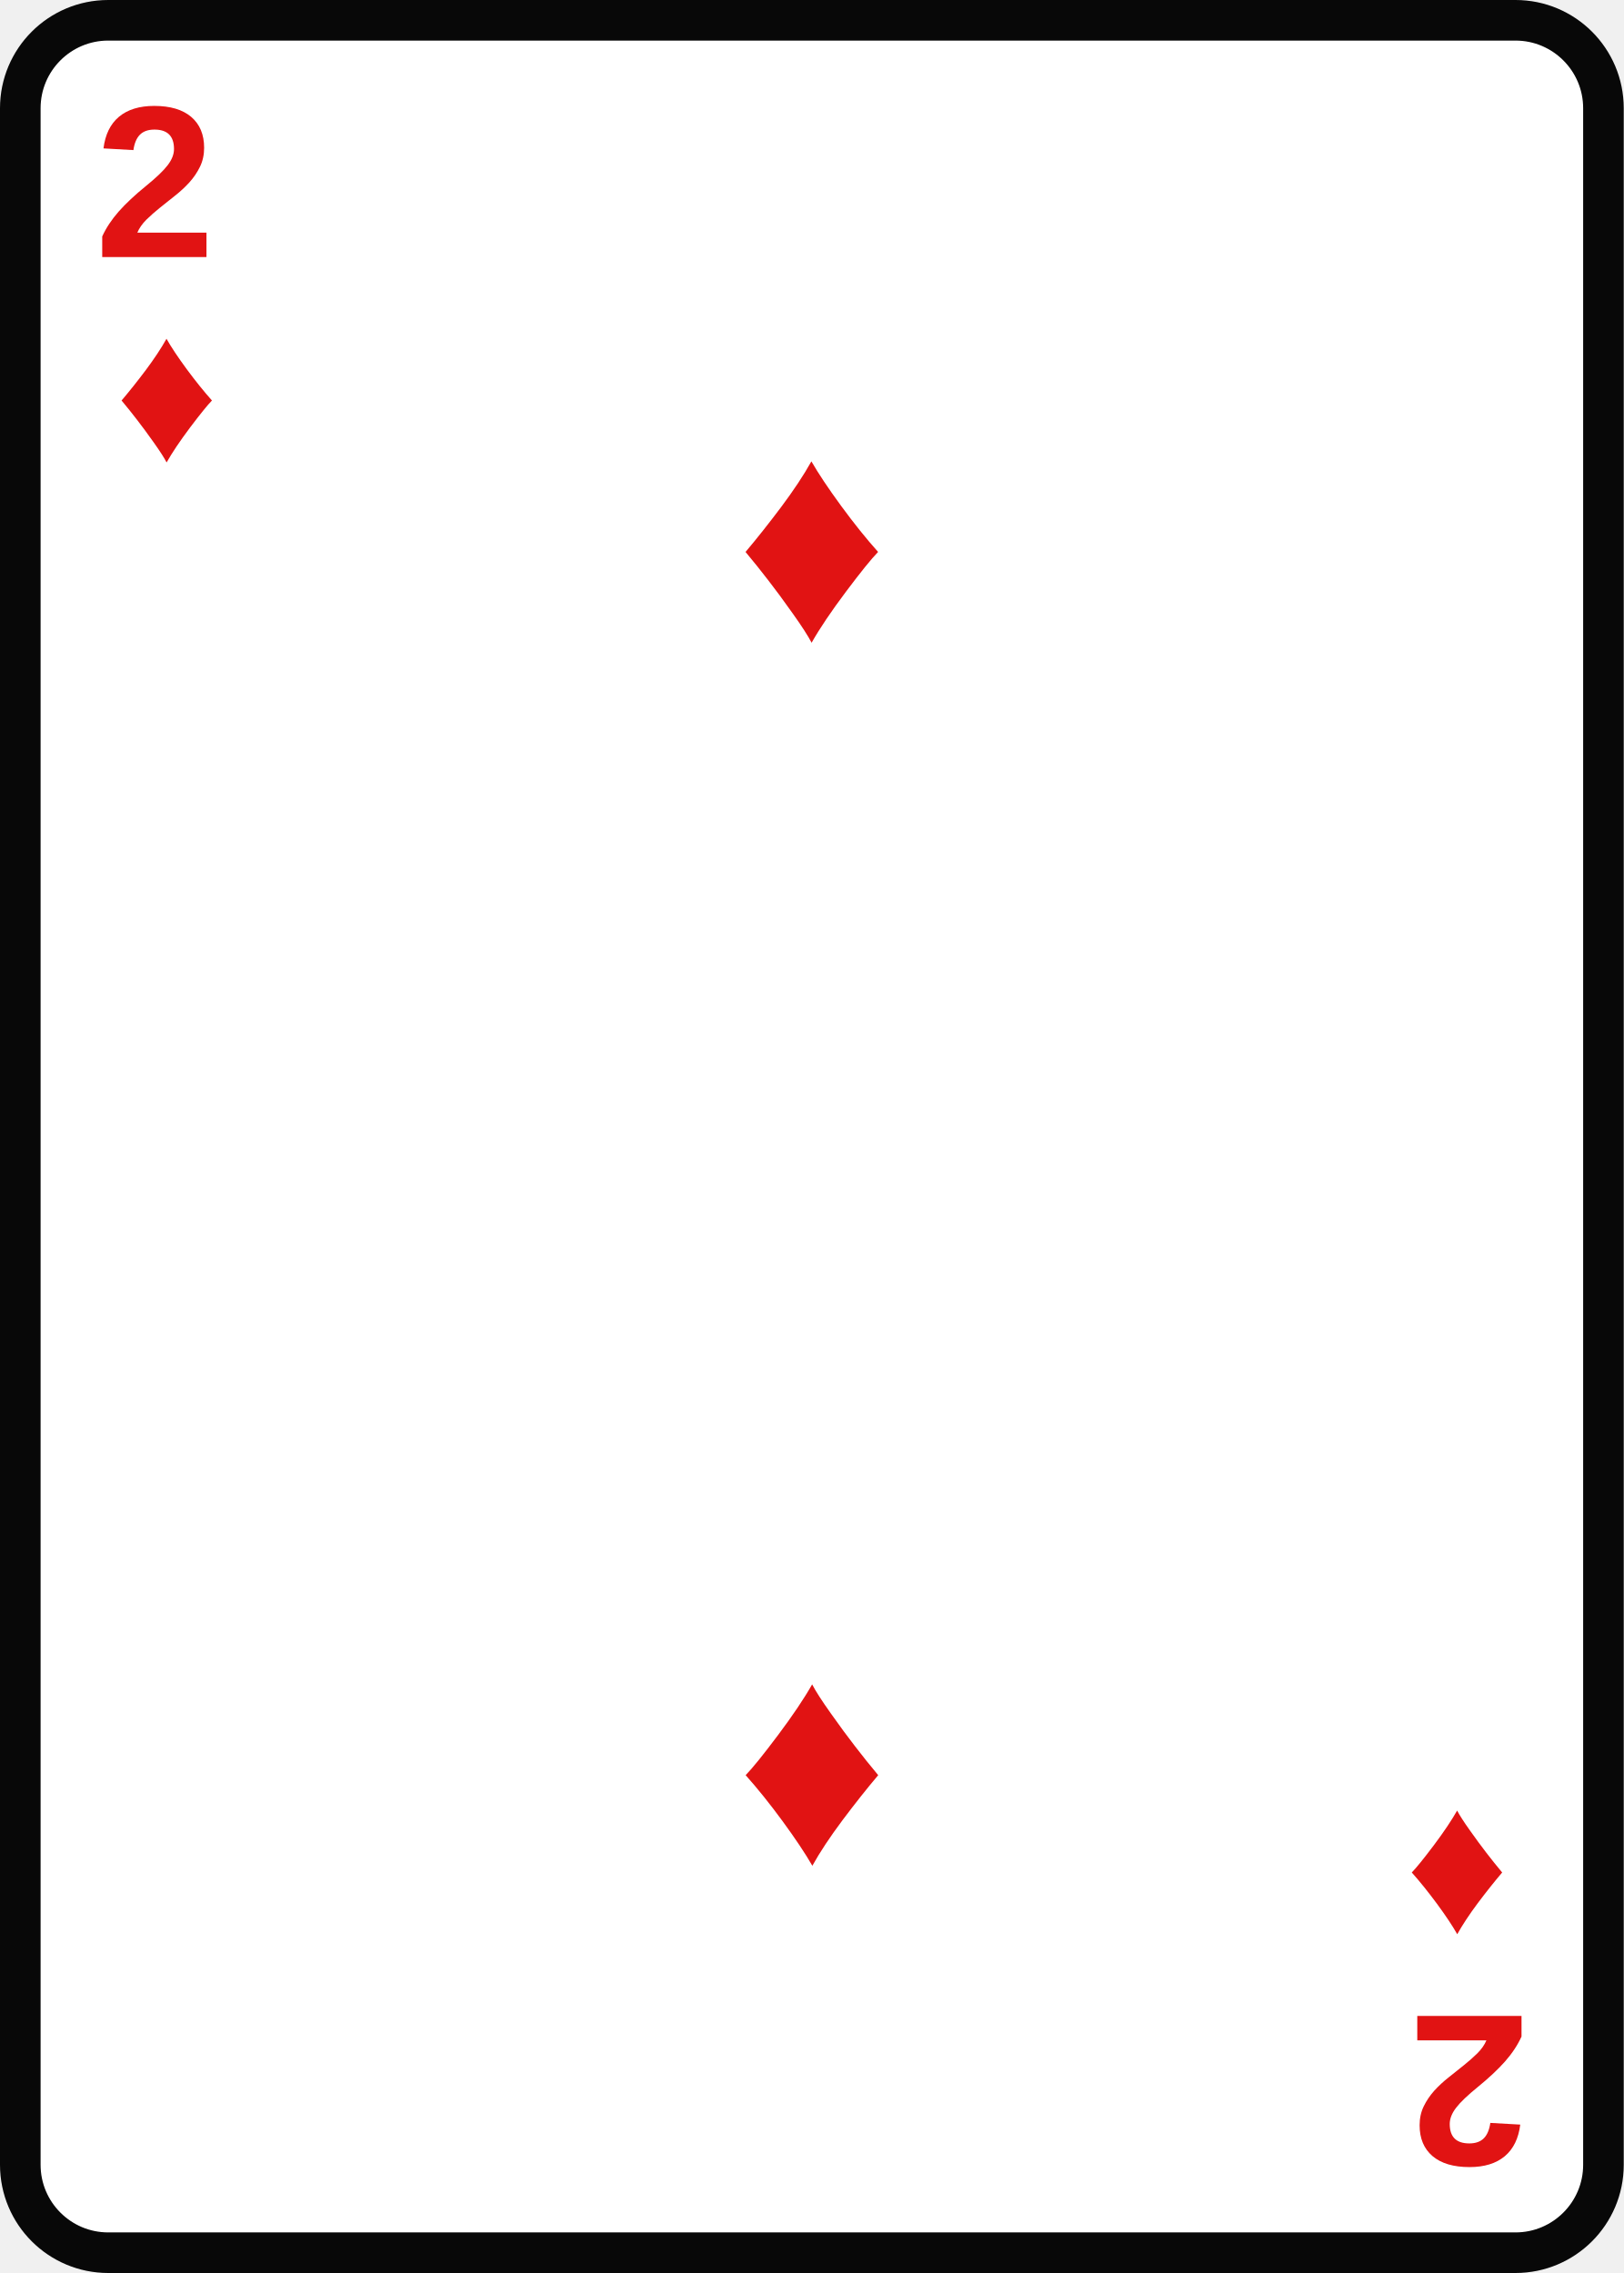
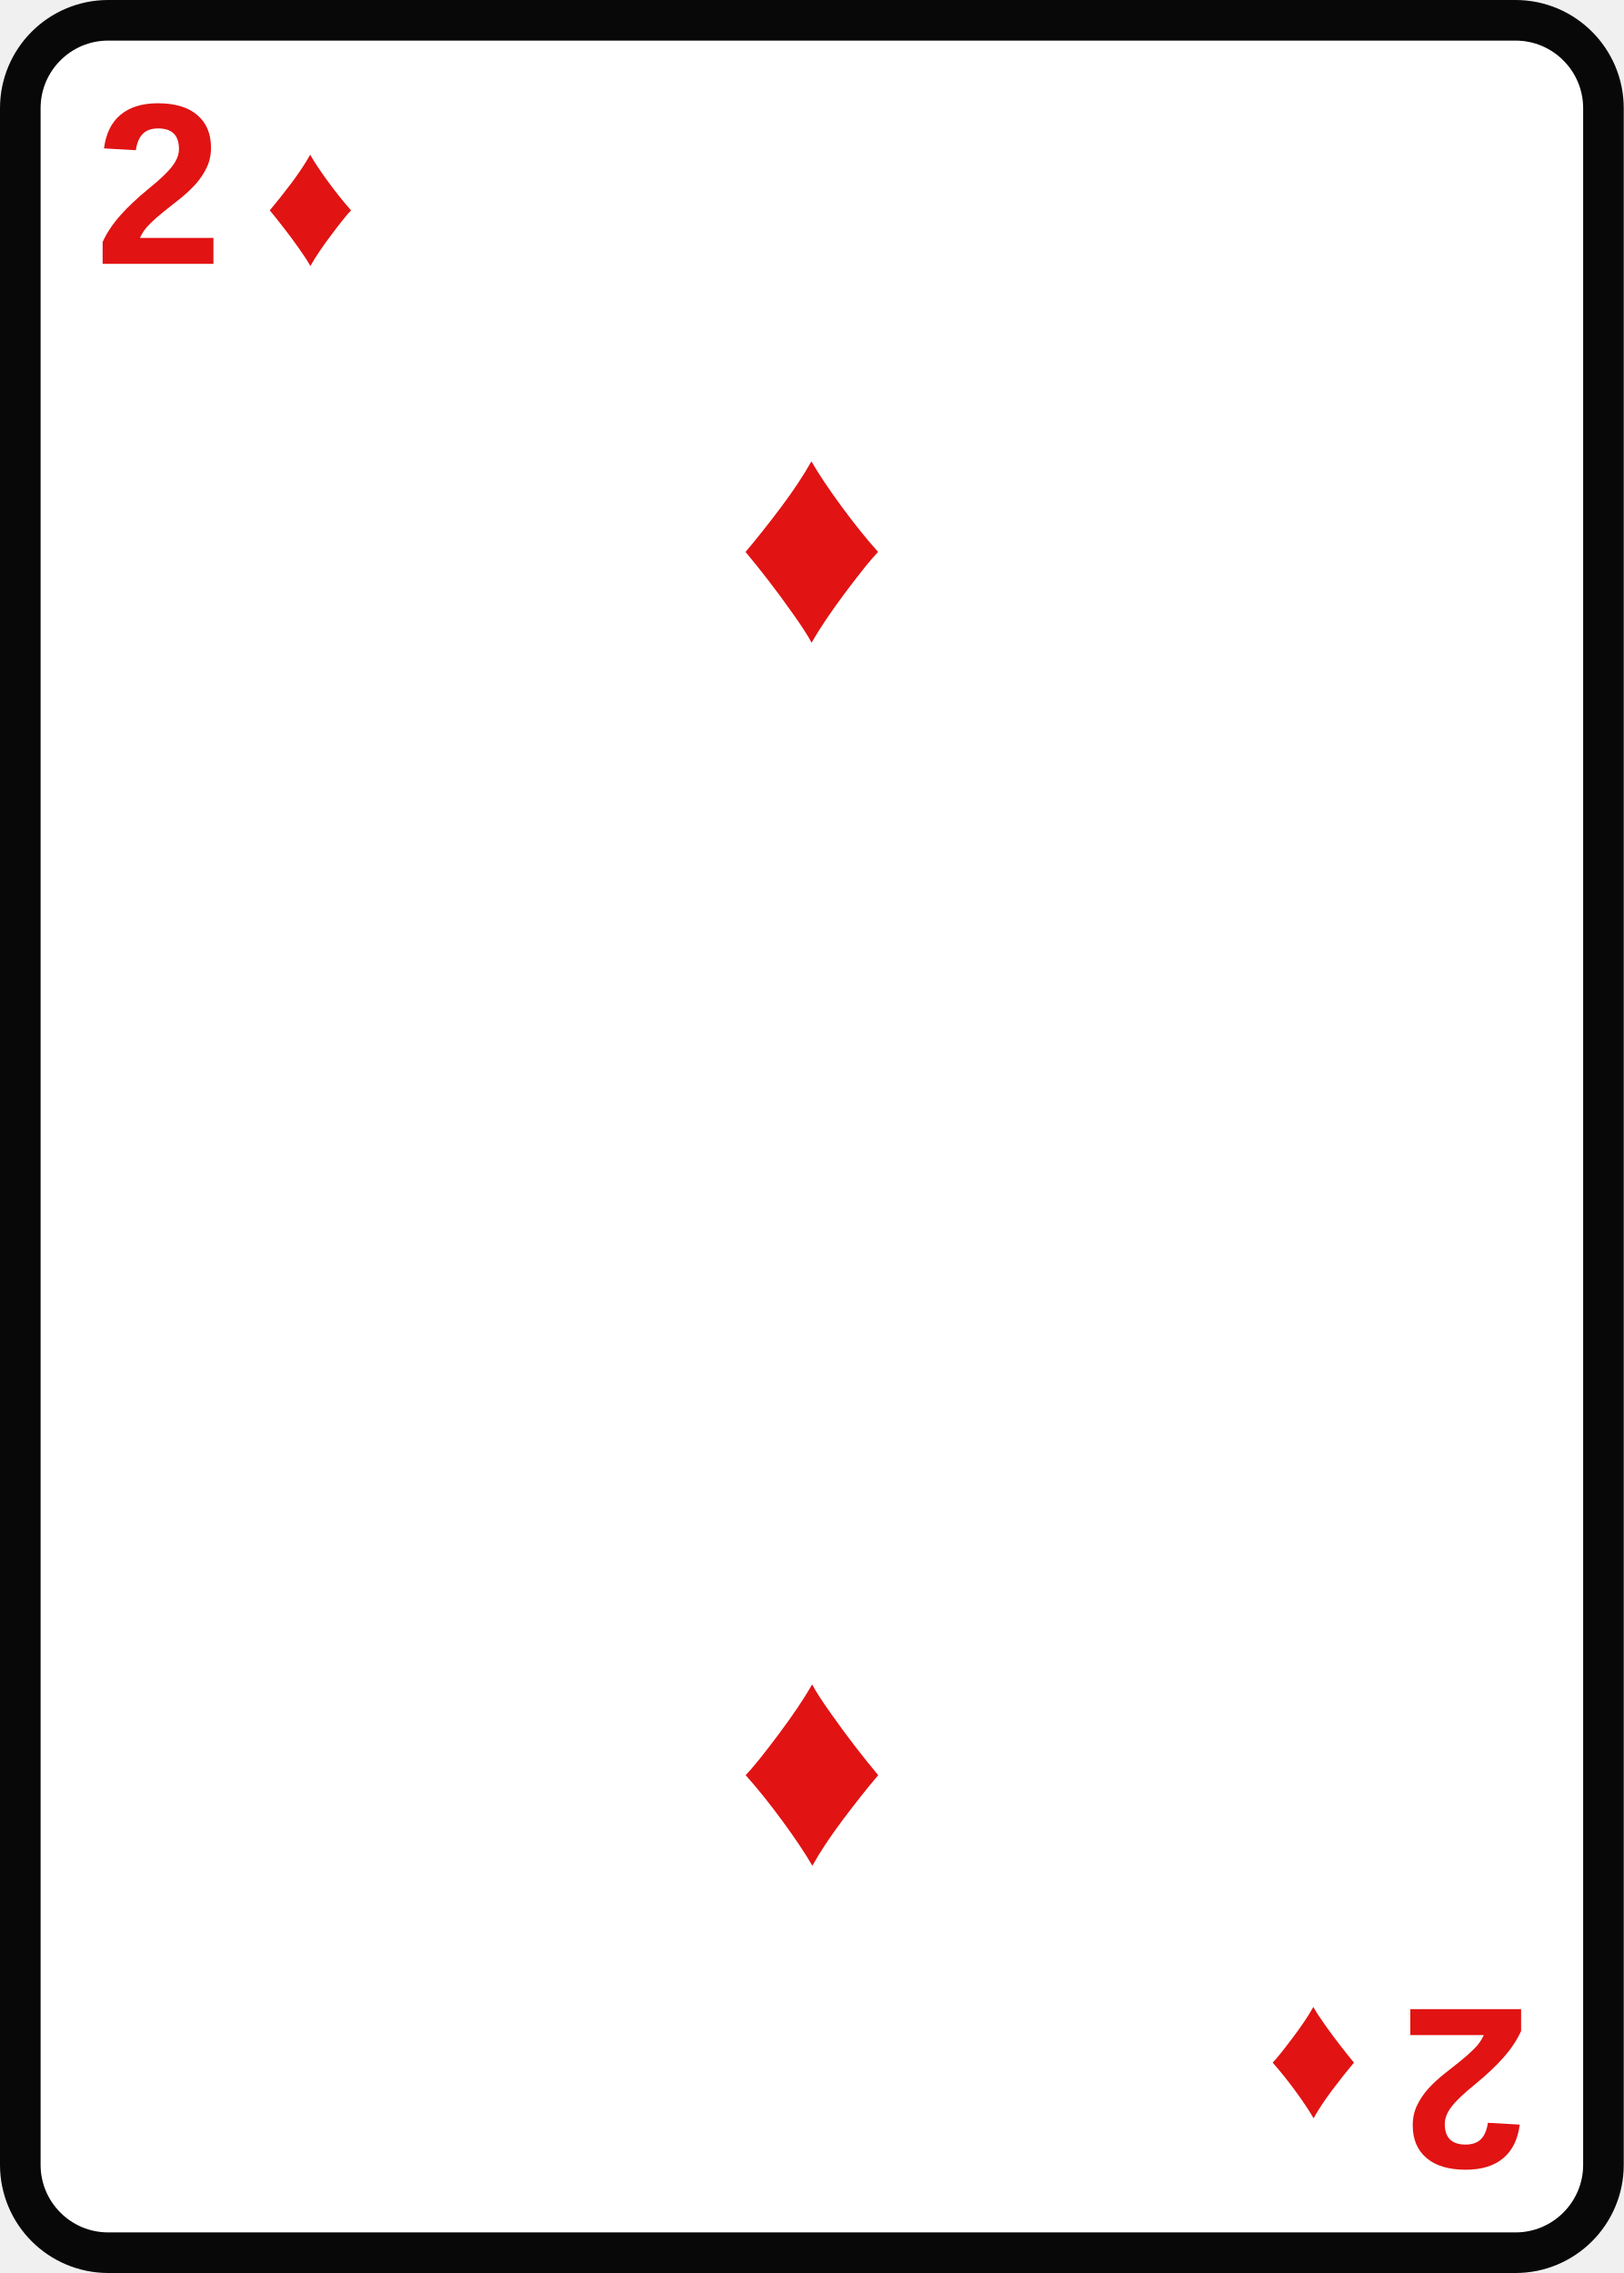
<svg xmlns="http://www.w3.org/2000/svg" viewBox="0 0 240 336" role="img" aria-label="2 ♦">
  <rect x="3" y="3" width="234" height="330" rx="13" fill="#fff" stroke="#080808" stroke-width="6" />
  <rect x="8" y="8" width="224" height="320" rx="9" fill="#fff" />
  <g transform="">
-     <text x="14" y="38" font-family="Arial, Helvetica, sans-serif" font-size="32" font-weight="800" fill="#e11313">2</text>
-     <text x="17" y="68" font-family="Arial, Helvetica, sans-serif" font-size="30" font-weight="800" fill="#e11313">♦</text>
+     <text x="14" y="39" font-family="Arial, Helvetica, sans-serif" font-size="34" font-weight="900" fill="#e11313">2</text>
+     <text x="39" y="39" font-family="Arial, Helvetica, sans-serif" font-size="27" font-weight="900" fill="#e11313">♦</text>
  </g>
  <g transform="translate(240 336) rotate(180)">
-     <text x="14" y="38" font-family="Arial, Helvetica, sans-serif" font-size="32" font-weight="800" fill="#e11313">2</text>
-     <text x="17" y="68" font-family="Arial, Helvetica, sans-serif" font-size="30" font-weight="800" fill="#e11313">♦</text>
+     <text x="14" y="39" font-family="Arial, Helvetica, sans-serif" font-size="34" font-weight="900" fill="#e11313">2</text>
+     <text x="39" y="39" font-family="Arial, Helvetica, sans-serif" font-size="27" font-weight="900" fill="#e11313">♦</text>
  </g>
  <text x="120" y="82" text-anchor="middle" dominant-baseline="middle" font-family="Arial, Helvetica, sans-serif" font-size="44" font-weight="900" fill="#e11313" transform="rotate(0 120 82)">♦</text>
  <text x="120" y="262" text-anchor="middle" dominant-baseline="middle" font-family="Arial, Helvetica, sans-serif" font-size="44" font-weight="900" fill="#e11313" transform="rotate(180 120 262)">♦</text>
</svg>
